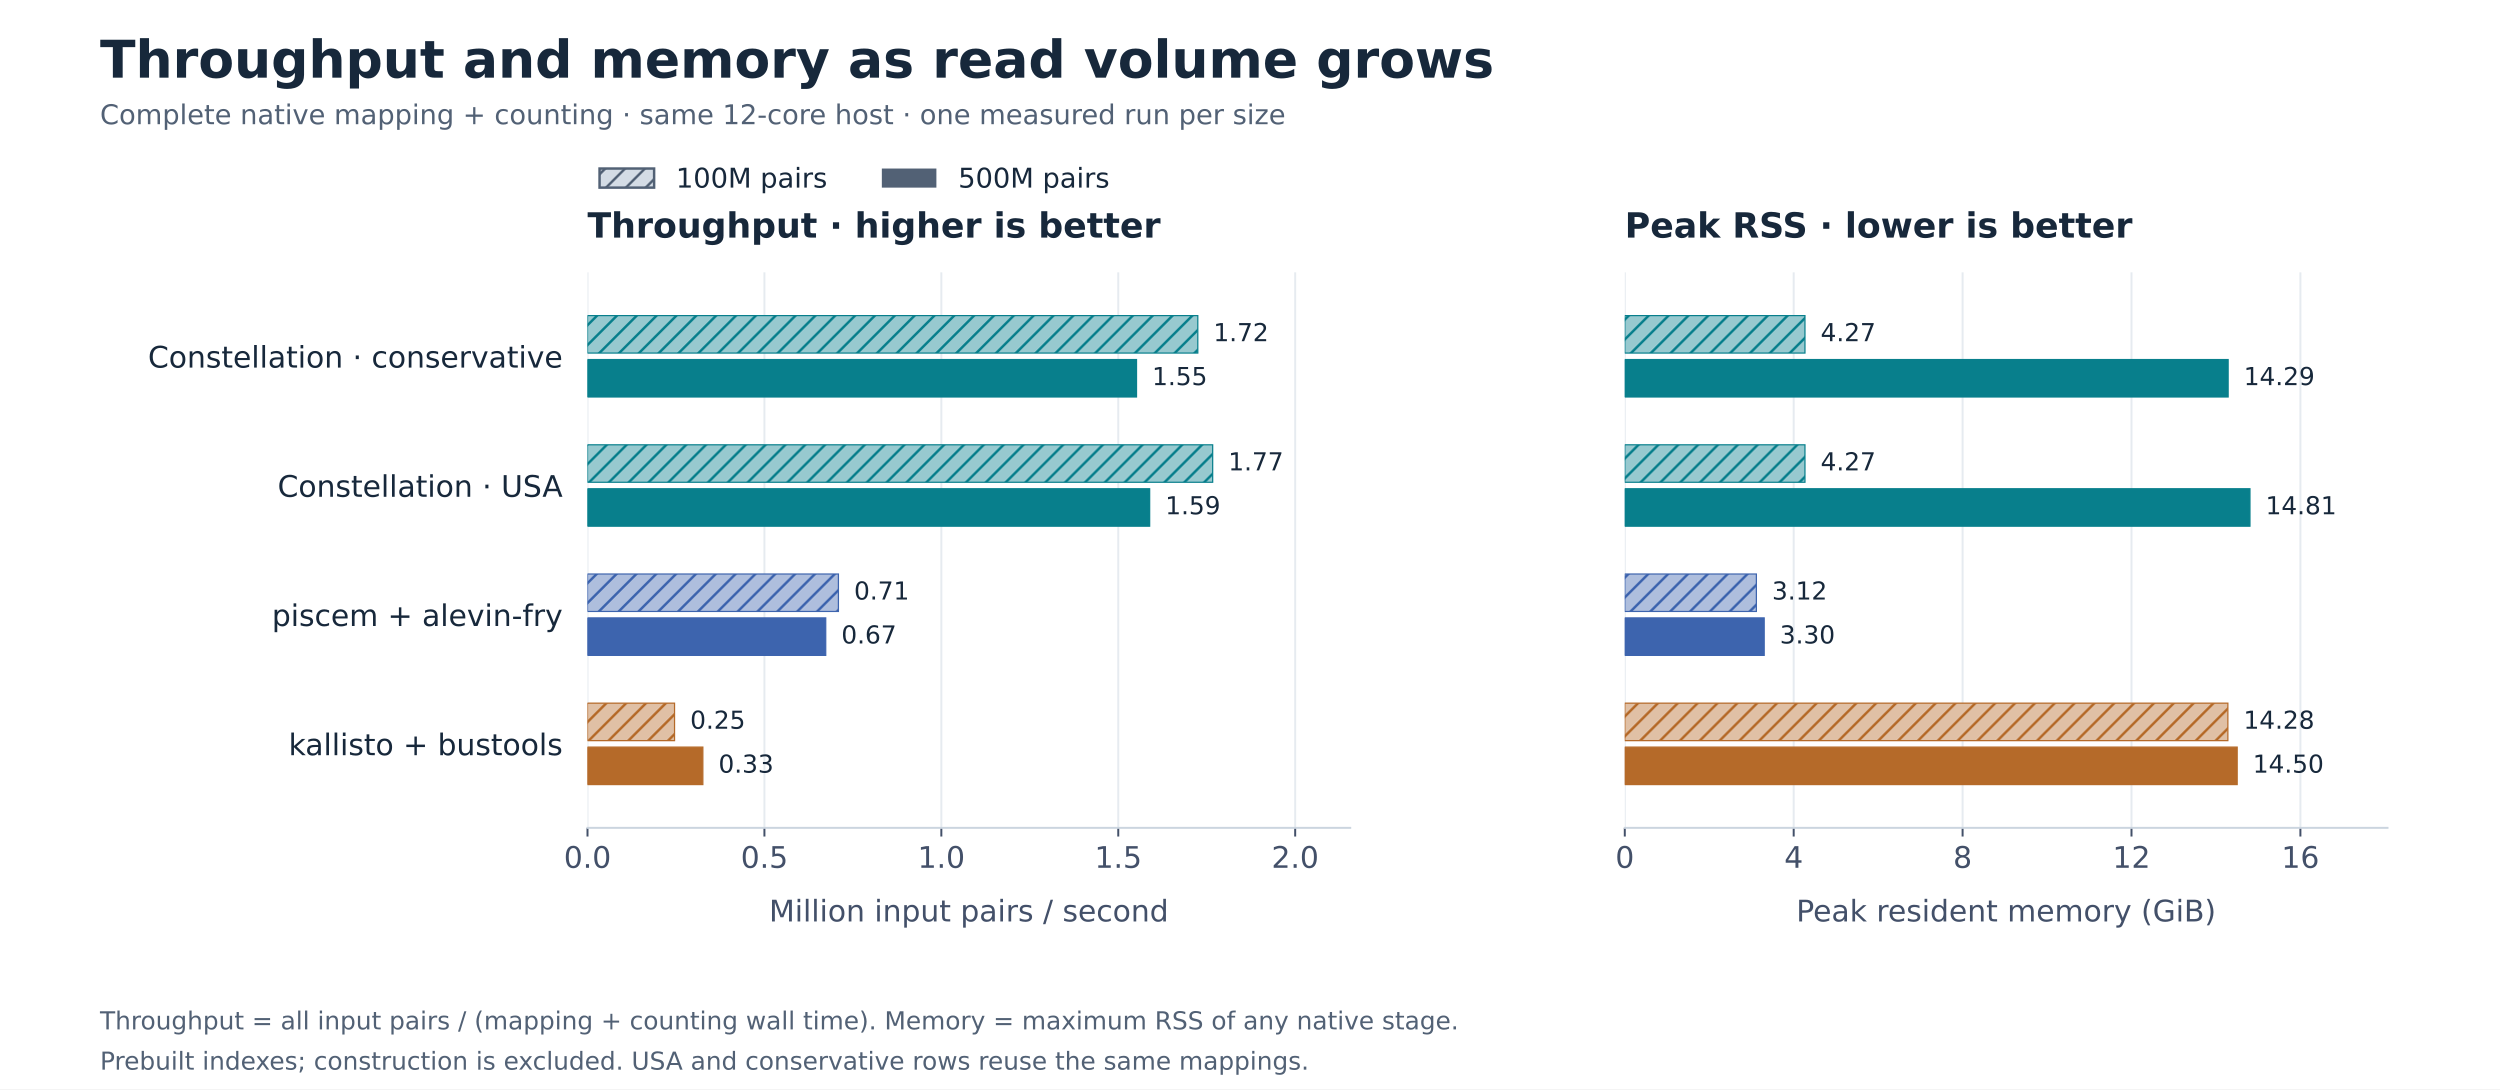
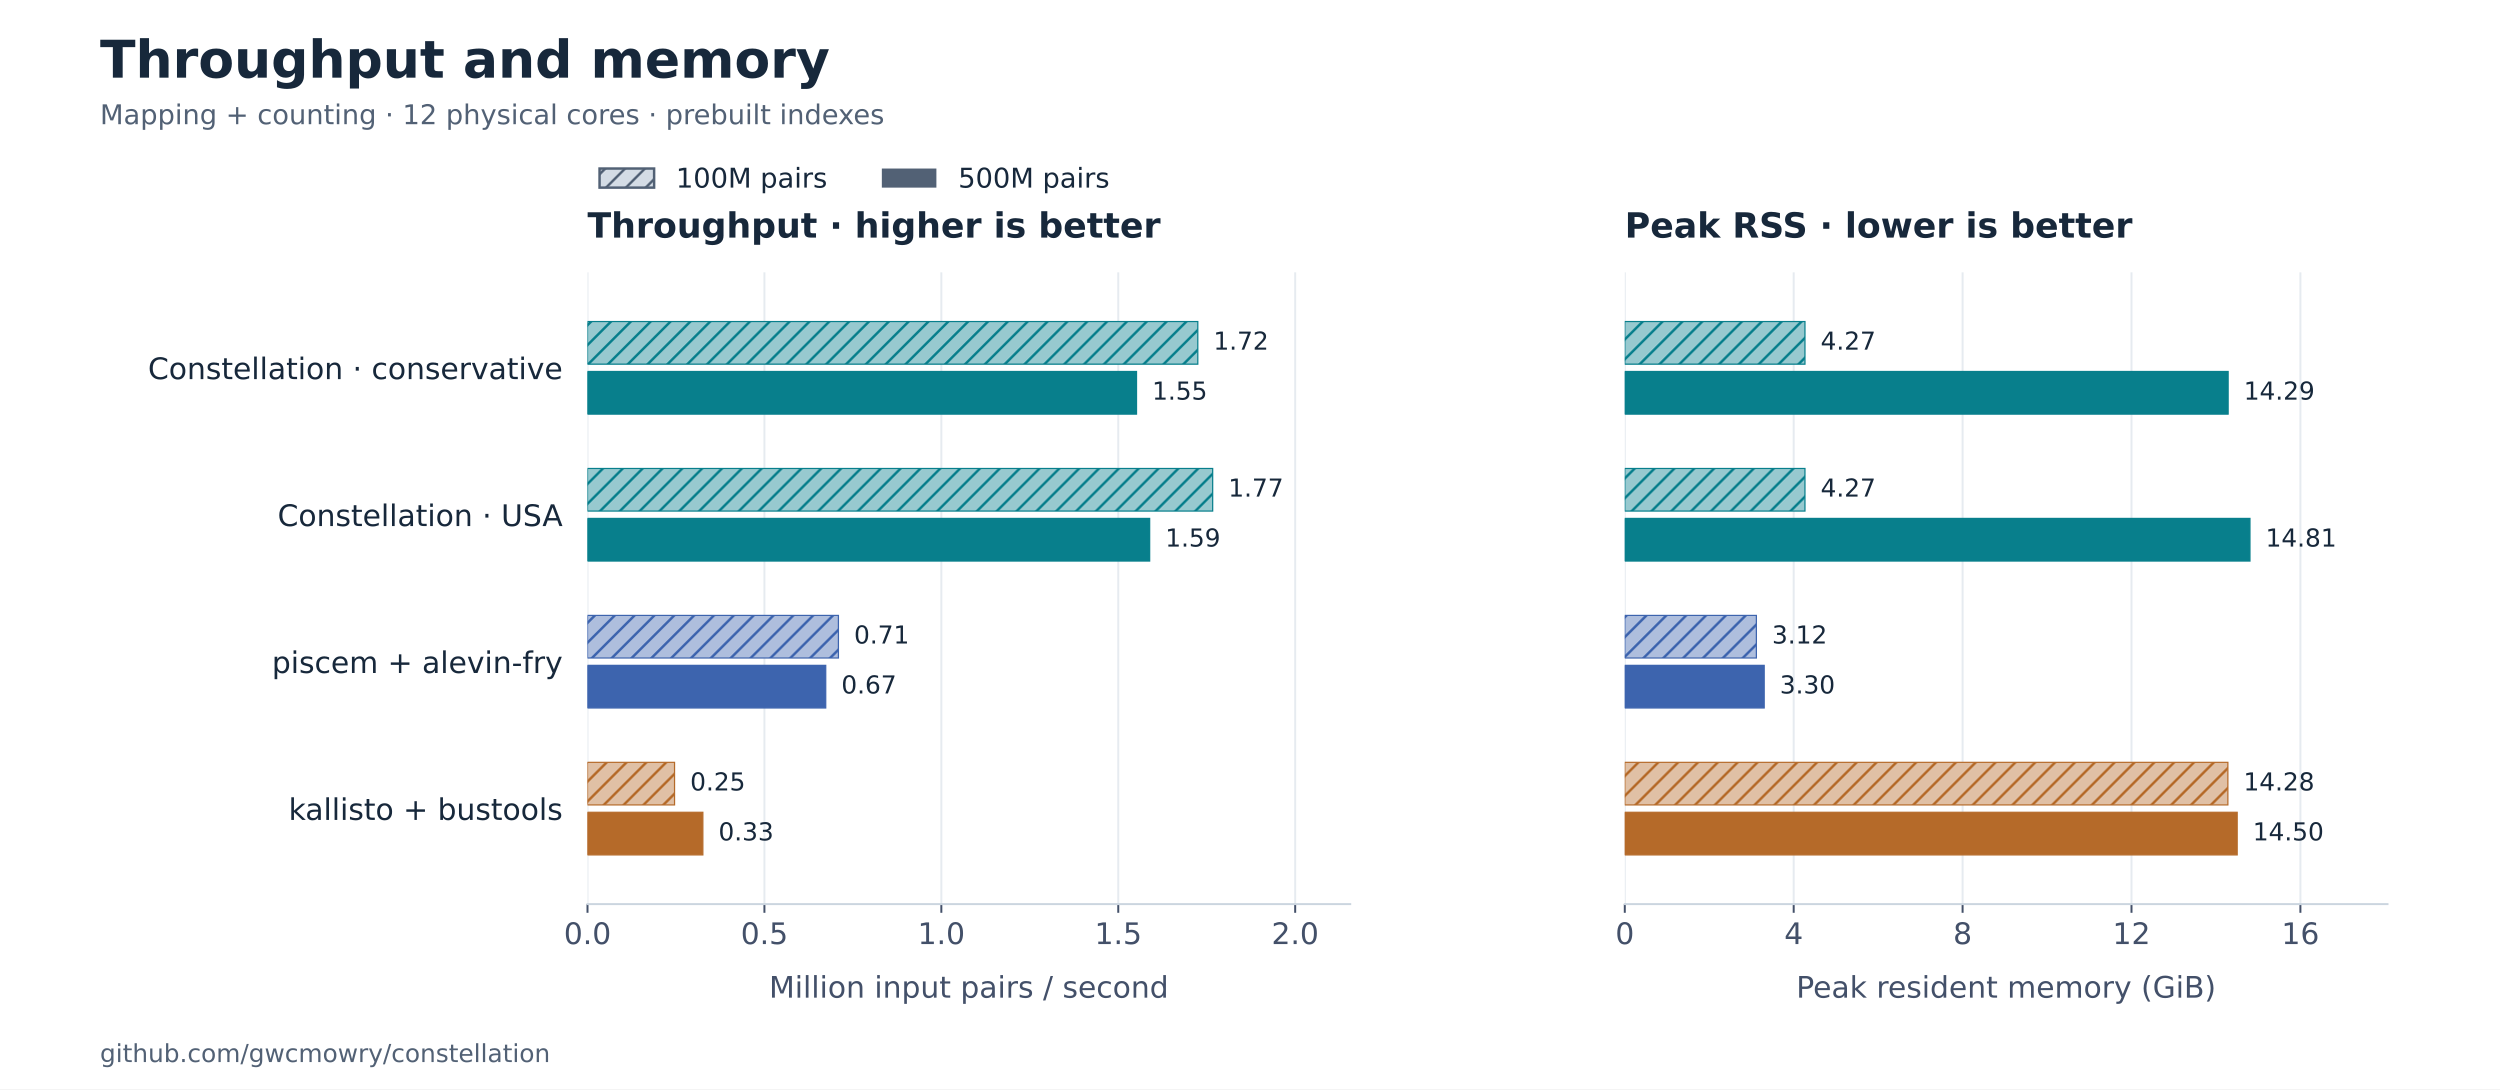
<svg xmlns="http://www.w3.org/2000/svg" xmlns:xlink="http://www.w3.org/1999/xlink" width="1008pt" height="439.2pt" viewBox="0 0 1008 439.2" version="1.1">
  <defs>
    <style type="text/css">*{stroke-linejoin: round; stroke-linecap: butt}</style>
  </defs>
  <g id="figure_1">
    <g id="patch_1">
      <path d="M 0 439.2  L 1008 439.2  L 1008 0  L 0 0  z " style="fill: #ffffff" />
    </g>
    <g id="axes_1">
      <g id="patch_2">
-         <path d="M 236.88 333.792  L 544.405 333.792  L 544.405 109.8  L 236.88 109.8  z " style="fill: #ffffff" />
+         <path d="M 236.88 364.536  L 544.405 364.536  L 544.405 109.8  L 236.88 109.8  z " style="fill: #ffffff" />
      </g>
      <g id="matplotlib.axis_1">
        <g id="xtick_1">
          <g id="line2d_1">
-             <path d="M 236.88 333.792  L 236.88 109.8  " clip-path="url(#p6d9d5ff5ad)" style="fill: none; stroke: #e6ebf0; stroke-width: 0.8; stroke-linecap: square" />
+             <path d="M 236.88 364.536  L 236.88 109.8  " clip-path="url(#pdc9749497e)" style="fill: none; stroke: #e6ebf0; stroke-width: 0.8; stroke-linecap: square" />
          </g>
          <g id="line2d_2">
            <defs>
              <path id="madedeb46d0" d="M 0 0  L 0 3.5  " style="stroke: #435069; stroke-width: 0.8" />
            </defs>
            <g>
-               <use xlink:href="#madedeb46d0" x="236.88" y="333.792" style="fill: #435069; stroke: #435069; stroke-width: 0.8" />
+               <use xlink:href="#madedeb46d0" x="236.88" y="364.536" style="fill: #435069; stroke: #435069; stroke-width: 0.8" />
            </g>
          </g>
          <g id="text_1">
-             <text style="font-size: 12px; font-family: 'DejaVu Sans'; text-anchor: middle; fill: #435069" x="236.88" y="349.91" transform="rotate(-0 236.88 349.9101)">0.0</text>
+             <text style="font-size: 12px; font-family: 'DejaVu Sans'; text-anchor: middle; fill: #435069" x="236.88" y="380.654" transform="rotate(-0 236.88 380.6541)">0.0</text>
          </g>
        </g>
        <g id="xtick_2">
          <g id="line2d_3">
-             <path d="M 308.214 333.792  L 308.214 109.8  " clip-path="url(#p6d9d5ff5ad)" style="fill: none; stroke: #e6ebf0; stroke-width: 0.8; stroke-linecap: square" />
+             <path d="M 308.214 364.536  L 308.214 109.8  " clip-path="url(#pdc9749497e)" style="fill: none; stroke: #e6ebf0; stroke-width: 0.8; stroke-linecap: square" />
          </g>
          <g id="line2d_4">
            <g>
-               <use xlink:href="#madedeb46d0" x="308.214" y="333.792" style="fill: #435069; stroke: #435069; stroke-width: 0.8" />
+               <use xlink:href="#madedeb46d0" x="308.214" y="364.536" style="fill: #435069; stroke: #435069; stroke-width: 0.8" />
            </g>
          </g>
          <g id="text_2">
-             <text style="font-size: 12px; font-family: 'DejaVu Sans'; text-anchor: middle; fill: #435069" x="308.214" y="349.91" transform="rotate(-0 308.2137 349.9101)">0.5</text>
+             <text style="font-size: 12px; font-family: 'DejaVu Sans'; text-anchor: middle; fill: #435069" x="308.214" y="380.654" transform="rotate(-0 308.2137 380.6541)">0.5</text>
          </g>
        </g>
        <g id="xtick_3">
          <g id="line2d_5">
-             <path d="M 379.547 333.792  L 379.547 109.8  " clip-path="url(#p6d9d5ff5ad)" style="fill: none; stroke: #e6ebf0; stroke-width: 0.8; stroke-linecap: square" />
+             <path d="M 379.547 364.536  L 379.547 109.8  " clip-path="url(#pdc9749497e)" style="fill: none; stroke: #e6ebf0; stroke-width: 0.8; stroke-linecap: square" />
          </g>
          <g id="line2d_6">
            <g>
-               <use xlink:href="#madedeb46d0" x="379.547" y="333.792" style="fill: #435069; stroke: #435069; stroke-width: 0.8" />
+               <use xlink:href="#madedeb46d0" x="379.547" y="364.536" style="fill: #435069; stroke: #435069; stroke-width: 0.8" />
            </g>
          </g>
          <g id="text_3">
-             <text style="font-size: 12px; font-family: 'DejaVu Sans'; text-anchor: middle; fill: #435069" x="379.547" y="349.91" transform="rotate(-0 379.5474 349.9101)">1.0</text>
+             <text style="font-size: 12px; font-family: 'DejaVu Sans'; text-anchor: middle; fill: #435069" x="379.547" y="380.654" transform="rotate(-0 379.5474 380.6541)">1.0</text>
          </g>
        </g>
        <g id="xtick_4">
          <g id="line2d_7">
-             <path d="M 450.881 333.792  L 450.881 109.8  " clip-path="url(#p6d9d5ff5ad)" style="fill: none; stroke: #e6ebf0; stroke-width: 0.8; stroke-linecap: square" />
+             <path d="M 450.881 364.536  L 450.881 109.8  " clip-path="url(#pdc9749497e)" style="fill: none; stroke: #e6ebf0; stroke-width: 0.8; stroke-linecap: square" />
          </g>
          <g id="line2d_8">
            <g>
-               <use xlink:href="#madedeb46d0" x="450.881" y="333.792" style="fill: #435069; stroke: #435069; stroke-width: 0.8" />
+               <use xlink:href="#madedeb46d0" x="450.881" y="364.536" style="fill: #435069; stroke: #435069; stroke-width: 0.8" />
            </g>
          </g>
          <g id="text_4">
-             <text style="font-size: 12px; font-family: 'DejaVu Sans'; text-anchor: middle; fill: #435069" x="450.881" y="349.91" transform="rotate(-0 450.8811 349.9101)">1.5</text>
+             <text style="font-size: 12px; font-family: 'DejaVu Sans'; text-anchor: middle; fill: #435069" x="450.881" y="380.654" transform="rotate(-0 450.8811 380.6541)">1.5</text>
          </g>
        </g>
        <g id="xtick_5">
          <g id="line2d_9">
-             <path d="M 522.215 333.792  L 522.215 109.8  " clip-path="url(#p6d9d5ff5ad)" style="fill: none; stroke: #e6ebf0; stroke-width: 0.8; stroke-linecap: square" />
+             <path d="M 522.215 364.536  L 522.215 109.8  " clip-path="url(#pdc9749497e)" style="fill: none; stroke: #e6ebf0; stroke-width: 0.8; stroke-linecap: square" />
          </g>
          <g id="line2d_10">
            <g>
-               <use xlink:href="#madedeb46d0" x="522.215" y="333.792" style="fill: #435069; stroke: #435069; stroke-width: 0.8" />
+               <use xlink:href="#madedeb46d0" x="522.215" y="364.536" style="fill: #435069; stroke: #435069; stroke-width: 0.8" />
            </g>
          </g>
          <g id="text_5">
-             <text style="font-size: 12px; font-family: 'DejaVu Sans'; text-anchor: middle; fill: #435069" x="522.215" y="349.91" transform="rotate(-0 522.2148 349.9101)">2.0</text>
+             <text style="font-size: 12px; font-family: 'DejaVu Sans'; text-anchor: middle; fill: #435069" x="522.215" y="380.654" transform="rotate(-0 522.2148 380.6541)">2.0</text>
          </g>
        </g>
        <g id="text_6">
-           <text style="font-size: 12px; font-family: 'DejaVu Sans'; text-anchor: middle; fill: #435069" x="390.643" y="371.524" transform="rotate(-0 390.6427 371.5239)">Million input pairs / second</text>
+           <text style="font-size: 12px; font-family: 'DejaVu Sans'; text-anchor: middle; fill: #435069" x="390.643" y="402.268" transform="rotate(-0 390.6427 402.2679)">Million input pairs / second</text>
        </g>
      </g>
      <g id="matplotlib.axis_2">
        <g id="ytick_1">
          <g id="line2d_11" />
          <g id="text_7">
-             <text style="font-size: 12px; font-family: 'DejaVu Sans'; text-anchor: end; fill: #17283b" x="226.88" y="148.218" transform="rotate(-0 226.88 148.2183)">Constellation · conservative</text>
+             <text style="font-size: 12px; font-family: 'DejaVu Sans'; text-anchor: end; fill: #17283b" x="226.88" y="152.866" transform="rotate(-0 226.88 152.8657)">Constellation · conservative</text>
          </g>
        </g>
        <g id="ytick_2">
          <g id="line2d_12" />
          <g id="text_8">
-             <text style="font-size: 12px; font-family: 'DejaVu Sans'; text-anchor: end; fill: #17283b" x="226.88" y="200.309" transform="rotate(-0 226.88 200.3095)">Constellation · USA</text>
+             <text style="font-size: 12px; font-family: 'DejaVu Sans'; text-anchor: end; fill: #17283b" x="226.88" y="212.107" transform="rotate(-0 226.88 212.1066)">Constellation · USA</text>
          </g>
        </g>
        <g id="ytick_3">
          <g id="line2d_13" />
          <g id="text_9">
-             <text style="font-size: 12px; font-family: 'DejaVu Sans'; text-anchor: end; fill: #17283b" x="226.88" y="252.401" transform="rotate(-0 226.88 252.4006)">piscem + alevin-fry</text>
+             <text style="font-size: 12px; font-family: 'DejaVu Sans'; text-anchor: end; fill: #17283b" x="226.88" y="271.348" transform="rotate(-0 226.88 271.3475)">piscem + alevin-fry</text>
          </g>
        </g>
        <g id="ytick_4">
          <g id="line2d_14" />
          <g id="text_10">
-             <text style="font-size: 12px; font-family: 'DejaVu Sans'; text-anchor: end; fill: #17283b" x="226.88" y="304.492" transform="rotate(-0 226.88 304.4918)">kallisto + bustools</text>
+             <text style="font-size: 12px; font-family: 'DejaVu Sans'; text-anchor: end; fill: #17283b" x="226.88" y="330.588" transform="rotate(-0 226.88 330.5885)">kallisto + bustools</text>
          </g>
        </g>
      </g>
      <g id="patch_3">
-         <path d="M 236.88 127.251  L 482.952 127.251  L 482.952 142.357  L 236.88 142.357  z " clip-path="url(#p6d9d5ff5ad)" style="fill: url(#h93ea1d5ee1); stroke: #087f8c; stroke-width: 0.5; stroke-linejoin: miter" />
+         <path d="M 236.88 129.646  L 482.952 129.646  L 482.952 146.826  L 236.88 146.826  z " clip-path="url(#pdc9749497e)" style="fill: url(#h93ea1d5ee1); stroke: #087f8c; stroke-width: 0.5; stroke-linejoin: miter" />
      </g>
      <g id="patch_4">
-         <path d="M 236.88 179.342  L 488.95 179.342  L 488.95 194.448  L 236.88 194.448  z " clip-path="url(#p6d9d5ff5ad)" style="fill: url(#h93ea1d5ee1); stroke: #087f8c; stroke-width: 0.5; stroke-linejoin: miter" />
+         <path d="M 236.88 188.887  L 488.95 188.887  L 488.95 206.067  L 236.88 206.067  z " clip-path="url(#pdc9749497e)" style="fill: url(#h93ea1d5ee1); stroke: #087f8c; stroke-width: 0.5; stroke-linejoin: miter" />
      </g>
      <g id="patch_5">
-         <path d="M 236.88 231.433  L 338.05 231.433  L 338.05 246.539  L 236.88 246.539  z " clip-path="url(#p6d9d5ff5ad)" style="fill: url(#h1750af7d26); stroke: #3d64ae; stroke-width: 0.5; stroke-linejoin: miter" />
+         <path d="M 236.88 248.128  L 338.05 248.128  L 338.05 265.307  L 236.88 265.307  z " clip-path="url(#pdc9749497e)" style="fill: url(#h1750af7d26); stroke: #3d64ae; stroke-width: 0.5; stroke-linejoin: miter" />
      </g>
      <g id="patch_6">
-         <path d="M 236.88 283.524  L 271.977 283.524  L 271.977 298.63  L 236.88 298.63  z " clip-path="url(#p6d9d5ff5ad)" style="fill: url(#h6efd8e8a06); stroke: #b56a29; stroke-width: 0.5; stroke-linejoin: miter" />
+         <path d="M 236.88 307.369  L 271.977 307.369  L 271.977 324.548  L 236.88 324.548  z " clip-path="url(#pdc9749497e)" style="fill: url(#h6efd8e8a06); stroke: #b56a29; stroke-width: 0.5; stroke-linejoin: miter" />
      </g>
      <g id="patch_7">
-         <path d="M 236.88 144.962  L 458.241 144.962  L 458.241 160.068  L 236.88 160.068  z " clip-path="url(#p6d9d5ff5ad)" style="fill: #087f8c; stroke: #087f8c; stroke-width: 0.5; stroke-linejoin: miter" />
+         <path d="M 236.88 149.788  L 458.241 149.788  L 458.241 166.967  L 236.88 166.967  z " clip-path="url(#pdc9749497e)" style="fill: #087f8c; stroke: #087f8c; stroke-width: 0.5; stroke-linejoin: miter" />
      </g>
      <g id="patch_8">
-         <path d="M 236.88 197.053  L 463.542 197.053  L 463.542 212.159  L 236.88 212.159  z " clip-path="url(#p6d9d5ff5ad)" style="fill: #087f8c; stroke: #087f8c; stroke-width: 0.5; stroke-linejoin: miter" />
+         <path d="M 236.88 209.029  L 463.542 209.029  L 463.542 226.208  L 236.88 226.208  z " clip-path="url(#pdc9749497e)" style="fill: #087f8c; stroke: #087f8c; stroke-width: 0.5; stroke-linejoin: miter" />
      </g>
      <g id="patch_9">
-         <path d="M 236.88 249.144  L 332.933 249.144  L 332.933 264.25  L 236.88 264.25  z " clip-path="url(#p6d9d5ff5ad)" style="fill: #3d64ae; stroke: #3d64ae; stroke-width: 0.5; stroke-linejoin: miter" />
+         <path d="M 236.88 268.269  L 332.933 268.269  L 332.933 285.449  L 236.88 285.449  z " clip-path="url(#pdc9749497e)" style="fill: #3d64ae; stroke: #3d64ae; stroke-width: 0.5; stroke-linejoin: miter" />
      </g>
      <g id="patch_10">
-         <path d="M 236.88 301.235  L 283.388 301.235  L 283.388 316.341  L 236.88 316.341  z " clip-path="url(#p6d9d5ff5ad)" style="fill: #b56a29; stroke: #b56a29; stroke-width: 0.5; stroke-linejoin: miter" />
+         <path d="M 236.88 327.51  L 283.388 327.51  L 283.388 344.69  L 236.88 344.69  z " clip-path="url(#pdc9749497e)" style="fill: #b56a29; stroke: #b56a29; stroke-width: 0.5; stroke-linejoin: miter" />
      </g>
      <g id="patch_11">
-         <path d="M 236.88 333.792  L 544.405 333.792  " style="fill: none; stroke: #cbd5df; stroke-width: 0.8; stroke-linejoin: miter; stroke-linecap: square" />
+         <path d="M 236.88 364.536  L 544.405 364.536  " style="fill: none; stroke: #cbd5df; stroke-width: 0.8; stroke-linejoin: miter; stroke-linecap: square" />
      </g>
      <g id="text_11">
-         <text style="font-size: 10px; font-family: 'DejaVu Sans'; text-anchor: start; fill: #17283b" x="489.254" y="137.563" transform="rotate(-0 489.2542 137.5631)">1.72</text>
+         <text style="font-size: 10px; font-family: 'DejaVu Sans'; text-anchor: start; fill: #17283b" x="489.254" y="140.995" transform="rotate(-0 489.2542 140.995)">1.72</text>
      </g>
      <g id="text_12">
-         <text style="font-size: 10px; font-family: 'DejaVu Sans'; text-anchor: start; fill: #17283b" x="495.252" y="189.654" transform="rotate(-0 495.2518 189.6543)">1.77</text>
+         <text style="font-size: 10px; font-family: 'DejaVu Sans'; text-anchor: start; fill: #17283b" x="495.252" y="200.236" transform="rotate(-0 495.2518 200.236)">1.77</text>
      </g>
      <g id="text_13">
-         <text style="font-size: 10px; font-family: 'DejaVu Sans'; text-anchor: start; fill: #17283b" x="344.352" y="241.745" transform="rotate(-0 344.3521 241.7455)">0.71</text>
+         <text style="font-size: 10px; font-family: 'DejaVu Sans'; text-anchor: start; fill: #17283b" x="344.352" y="259.477" transform="rotate(-0 344.3521 259.4769)">0.71</text>
      </g>
      <g id="text_14">
-         <text style="font-size: 10px; font-family: 'DejaVu Sans'; text-anchor: start; fill: #17283b" x="278.278" y="293.837" transform="rotate(-0 278.2783 293.8366)">0.25</text>
+         <text style="font-size: 10px; font-family: 'DejaVu Sans'; text-anchor: start; fill: #17283b" x="278.278" y="318.718" transform="rotate(-0 278.2783 318.7178)">0.25</text>
      </g>
      <g id="text_15">
-         <text style="font-size: 10px; font-family: 'DejaVu Sans'; text-anchor: start; fill: #17283b" x="464.543" y="155.274" transform="rotate(-0 464.5429 155.2741)">1.55</text>
+         <text style="font-size: 10px; font-family: 'DejaVu Sans'; text-anchor: start; fill: #17283b" x="464.543" y="161.137" transform="rotate(-0 464.5429 161.1369)">1.55</text>
      </g>
      <g id="text_16">
-         <text style="font-size: 10px; font-family: 'DejaVu Sans'; text-anchor: start; fill: #17283b" x="469.843" y="207.365" transform="rotate(-0 469.8433 207.3653)">1.59</text>
+         <text style="font-size: 10px; font-family: 'DejaVu Sans'; text-anchor: start; fill: #17283b" x="469.843" y="220.378" transform="rotate(-0 469.8433 220.3779)">1.59</text>
      </g>
      <g id="text_17">
-         <text style="font-size: 10px; font-family: 'DejaVu Sans'; text-anchor: start; fill: #17283b" x="339.235" y="259.456" transform="rotate(-0 339.2347 259.4565)">0.67</text>
+         <text style="font-size: 10px; font-family: 'DejaVu Sans'; text-anchor: start; fill: #17283b" x="339.235" y="279.619" transform="rotate(-0 339.2347 279.6188)">0.67</text>
      </g>
      <g id="text_18">
-         <text style="font-size: 10px; font-family: 'DejaVu Sans'; text-anchor: start; fill: #17283b" x="289.69" y="311.548" transform="rotate(-0 289.6901 311.5476)">0.33</text>
+         <text style="font-size: 10px; font-family: 'DejaVu Sans'; text-anchor: start; fill: #17283b" x="289.69" y="338.86" transform="rotate(-0 289.6901 338.8597)">0.33</text>
      </g>
      <g id="text_19">
        <text style="font-weight: 700; font-size: 14px; font-family: 'DejaVu Sans'; text-anchor: start; fill: #17283b" x="236.88" y="95.8" transform="rotate(-0 236.88 95.8)">Throughput · higher is better</text>
      </g>
    </g>
    <g id="axes_2">
      <g id="patch_12">
-         <path d="M 655.115 333.792  L 962.64 333.792  L 962.64 109.8  L 655.115 109.8  z " style="fill: #ffffff" />
+         <path d="M 655.115 364.536  L 962.64 364.536  L 962.64 109.8  L 655.115 109.8  z " style="fill: #ffffff" />
      </g>
      <g id="matplotlib.axis_3">
        <g id="xtick_6">
          <g id="line2d_15">
-             <path d="M 655.115 333.792  L 655.115 109.8  " clip-path="url(#p1e2f934c8b)" style="fill: none; stroke: #e6ebf0; stroke-width: 0.8; stroke-linecap: square" />
+             <path d="M 655.115 364.536  L 655.115 109.8  " clip-path="url(#pf28cee6ac9)" style="fill: none; stroke: #e6ebf0; stroke-width: 0.8; stroke-linecap: square" />
          </g>
          <g id="line2d_16">
            <g>
-               <use xlink:href="#madedeb46d0" x="655.115" y="333.792" style="fill: #435069; stroke: #435069; stroke-width: 0.8" />
+               <use xlink:href="#madedeb46d0" x="655.115" y="364.536" style="fill: #435069; stroke: #435069; stroke-width: 0.8" />
            </g>
          </g>
          <g id="text_20">
-             <text style="font-size: 12px; font-family: 'DejaVu Sans'; text-anchor: middle; fill: #435069" x="655.115" y="349.91" transform="rotate(-0 655.1146 349.9101)">0</text>
+             <text style="font-size: 12px; font-family: 'DejaVu Sans'; text-anchor: middle; fill: #435069" x="655.115" y="380.654" transform="rotate(-0 655.1146 380.6541)">0</text>
          </g>
        </g>
        <g id="xtick_7">
          <g id="line2d_17">
-             <path d="M 723.216 333.792  L 723.216 109.8  " clip-path="url(#p1e2f934c8b)" style="fill: none; stroke: #e6ebf0; stroke-width: 0.8; stroke-linecap: square" />
+             <path d="M 723.216 364.536  L 723.216 109.8  " clip-path="url(#pf28cee6ac9)" style="fill: none; stroke: #e6ebf0; stroke-width: 0.8; stroke-linecap: square" />
          </g>
          <g id="line2d_18">
            <g>
-               <use xlink:href="#madedeb46d0" x="723.216" y="333.792" style="fill: #435069; stroke: #435069; stroke-width: 0.8" />
+               <use xlink:href="#madedeb46d0" x="723.216" y="364.536" style="fill: #435069; stroke: #435069; stroke-width: 0.8" />
            </g>
          </g>
          <g id="text_21">
-             <text style="font-size: 12px; font-family: 'DejaVu Sans'; text-anchor: middle; fill: #435069" x="723.216" y="349.91" transform="rotate(-0 723.2161 349.9101)">4</text>
+             <text style="font-size: 12px; font-family: 'DejaVu Sans'; text-anchor: middle; fill: #435069" x="723.216" y="380.654" transform="rotate(-0 723.2161 380.6541)">4</text>
          </g>
        </g>
        <g id="xtick_8">
          <g id="line2d_19">
-             <path d="M 791.318 333.792  L 791.318 109.8  " clip-path="url(#p1e2f934c8b)" style="fill: none; stroke: #e6ebf0; stroke-width: 0.8; stroke-linecap: square" />
+             <path d="M 791.318 364.536  L 791.318 109.8  " clip-path="url(#pf28cee6ac9)" style="fill: none; stroke: #e6ebf0; stroke-width: 0.8; stroke-linecap: square" />
          </g>
          <g id="line2d_20">
            <g>
-               <use xlink:href="#madedeb46d0" x="791.318" y="333.792" style="fill: #435069; stroke: #435069; stroke-width: 0.8" />
+               <use xlink:href="#madedeb46d0" x="791.318" y="364.536" style="fill: #435069; stroke: #435069; stroke-width: 0.8" />
            </g>
          </g>
          <g id="text_22">
-             <text style="font-size: 12px; font-family: 'DejaVu Sans'; text-anchor: middle; fill: #435069" x="791.318" y="349.91" transform="rotate(-0 791.3176 349.9101)">8</text>
+             <text style="font-size: 12px; font-family: 'DejaVu Sans'; text-anchor: middle; fill: #435069" x="791.318" y="380.654" transform="rotate(-0 791.3176 380.6541)">8</text>
          </g>
        </g>
        <g id="xtick_9">
          <g id="line2d_21">
-             <path d="M 859.419 333.792  L 859.419 109.8  " clip-path="url(#p1e2f934c8b)" style="fill: none; stroke: #e6ebf0; stroke-width: 0.8; stroke-linecap: square" />
+             <path d="M 859.419 364.536  L 859.419 109.8  " clip-path="url(#pf28cee6ac9)" style="fill: none; stroke: #e6ebf0; stroke-width: 0.8; stroke-linecap: square" />
          </g>
          <g id="line2d_22">
            <g>
-               <use xlink:href="#madedeb46d0" x="859.419" y="333.792" style="fill: #435069; stroke: #435069; stroke-width: 0.8" />
+               <use xlink:href="#madedeb46d0" x="859.419" y="364.536" style="fill: #435069; stroke: #435069; stroke-width: 0.8" />
            </g>
          </g>
          <g id="text_23">
-             <text style="font-size: 12px; font-family: 'DejaVu Sans'; text-anchor: middle; fill: #435069" x="859.419" y="349.91" transform="rotate(-0 859.4191 349.9101)">12</text>
+             <text style="font-size: 12px; font-family: 'DejaVu Sans'; text-anchor: middle; fill: #435069" x="859.419" y="380.654" transform="rotate(-0 859.4191 380.6541)">12</text>
          </g>
        </g>
        <g id="xtick_10">
          <g id="line2d_23">
-             <path d="M 927.521 333.792  L 927.521 109.8  " clip-path="url(#p1e2f934c8b)" style="fill: none; stroke: #e6ebf0; stroke-width: 0.8; stroke-linecap: square" />
+             <path d="M 927.521 364.536  L 927.521 109.8  " clip-path="url(#pf28cee6ac9)" style="fill: none; stroke: #e6ebf0; stroke-width: 0.8; stroke-linecap: square" />
          </g>
          <g id="line2d_24">
            <g>
-               <use xlink:href="#madedeb46d0" x="927.521" y="333.792" style="fill: #435069; stroke: #435069; stroke-width: 0.8" />
+               <use xlink:href="#madedeb46d0" x="927.521" y="364.536" style="fill: #435069; stroke: #435069; stroke-width: 0.8" />
            </g>
          </g>
          <g id="text_24">
-             <text style="font-size: 12px; font-family: 'DejaVu Sans'; text-anchor: middle; fill: #435069" x="927.521" y="349.91" transform="rotate(-0 927.5206 349.9101)">16</text>
+             <text style="font-size: 12px; font-family: 'DejaVu Sans'; text-anchor: middle; fill: #435069" x="927.521" y="380.654" transform="rotate(-0 927.5206 380.6541)">16</text>
          </g>
        </g>
        <g id="text_25">
-           <text style="font-size: 12px; font-family: 'DejaVu Sans'; text-anchor: middle; fill: #435069" x="808.877" y="371.524" transform="rotate(-0 808.8773 371.5239)">Peak resident memory (GiB)</text>
+           <text style="font-size: 12px; font-family: 'DejaVu Sans'; text-anchor: middle; fill: #435069" x="808.877" y="402.268" transform="rotate(-0 808.8773 402.2679)">Peak resident memory (GiB)</text>
        </g>
      </g>
      <g id="matplotlib.axis_4">
        <g id="ytick_5">
          <g id="line2d_25" />
        </g>
        <g id="ytick_6">
          <g id="line2d_26" />
        </g>
        <g id="ytick_7">
          <g id="line2d_27" />
        </g>
        <g id="ytick_8">
          <g id="line2d_28" />
        </g>
      </g>
      <g id="patch_13">
-         <path d="M 655.115 127.251  L 727.761 127.251  L 727.761 142.357  L 655.115 142.357  z " clip-path="url(#p1e2f934c8b)" style="fill: url(#h93ea1d5ee1); stroke: #087f8c; stroke-width: 0.5; stroke-linejoin: miter" />
+         <path d="M 655.115 129.646  L 727.761 129.646  L 727.761 146.826  L 655.115 146.826  z " clip-path="url(#pf28cee6ac9)" style="fill: url(#h93ea1d5ee1); stroke: #087f8c; stroke-width: 0.5; stroke-linejoin: miter" />
      </g>
      <g id="patch_14">
-         <path d="M 655.115 179.342  L 727.761 179.342  L 727.761 194.448  L 655.115 194.448  z " clip-path="url(#p1e2f934c8b)" style="fill: url(#h93ea1d5ee1); stroke: #087f8c; stroke-width: 0.5; stroke-linejoin: miter" />
+         <path d="M 655.115 188.887  L 727.761 188.887  L 727.761 206.067  L 655.115 206.067  z " clip-path="url(#pf28cee6ac9)" style="fill: url(#h93ea1d5ee1); stroke: #087f8c; stroke-width: 0.5; stroke-linejoin: miter" />
      </g>
      <g id="patch_15">
-         <path d="M 655.115 231.433  L 708.172 231.433  L 708.172 246.539  L 655.115 246.539  z " clip-path="url(#p1e2f934c8b)" style="fill: url(#h1750af7d26); stroke: #3d64ae; stroke-width: 0.5; stroke-linejoin: miter" />
+         <path d="M 655.115 248.128  L 708.172 248.128  L 708.172 265.307  L 655.115 265.307  z " clip-path="url(#pf28cee6ac9)" style="fill: url(#h1750af7d26); stroke: #3d64ae; stroke-width: 0.5; stroke-linejoin: miter" />
      </g>
      <g id="patch_16">
-         <path d="M 655.115 283.524  L 898.277 283.524  L 898.277 298.63  L 655.115 298.63  z " clip-path="url(#p1e2f934c8b)" style="fill: url(#h6efd8e8a06); stroke: #b56a29; stroke-width: 0.5; stroke-linejoin: miter" />
+         <path d="M 655.115 307.369  L 898.277 307.369  L 898.277 324.548  L 655.115 324.548  z " clip-path="url(#pf28cee6ac9)" style="fill: url(#h6efd8e8a06); stroke: #b56a29; stroke-width: 0.5; stroke-linejoin: miter" />
      </g>
      <g id="patch_17">
-         <path d="M 655.115 144.962  L 898.381 144.962  L 898.381 160.068  L 655.115 160.068  z " clip-path="url(#p1e2f934c8b)" style="fill: #087f8c; stroke: #087f8c; stroke-width: 0.5; stroke-linejoin: miter" />
+         <path d="M 655.115 149.788  L 898.381 149.788  L 898.381 166.967  L 655.115 166.967  z " clip-path="url(#pf28cee6ac9)" style="fill: #087f8c; stroke: #087f8c; stroke-width: 0.5; stroke-linejoin: miter" />
      </g>
      <g id="patch_18">
-         <path d="M 655.115 197.053  L 907.185 197.053  L 907.185 212.159  L 655.115 212.159  z " clip-path="url(#p1e2f934c8b)" style="fill: #087f8c; stroke: #087f8c; stroke-width: 0.5; stroke-linejoin: miter" />
+         <path d="M 655.115 209.029  L 907.185 209.029  L 907.185 226.208  L 655.115 226.208  z " clip-path="url(#pf28cee6ac9)" style="fill: #087f8c; stroke: #087f8c; stroke-width: 0.5; stroke-linejoin: miter" />
      </g>
      <g id="patch_19">
-         <path d="M 655.115 249.144  L 711.322 249.144  L 711.322 264.25  L 655.115 264.25  z " clip-path="url(#p1e2f934c8b)" style="fill: #3d64ae; stroke: #3d64ae; stroke-width: 0.5; stroke-linejoin: miter" />
+         <path d="M 655.115 268.269  L 711.322 268.269  L 711.322 285.449  L 655.115 285.449  z " clip-path="url(#pf28cee6ac9)" style="fill: #3d64ae; stroke: #3d64ae; stroke-width: 0.5; stroke-linejoin: miter" />
      </g>
      <g id="patch_20">
-         <path d="M 655.115 301.235  L 902.027 301.235  L 902.027 316.341  L 655.115 316.341  z " clip-path="url(#p1e2f934c8b)" style="fill: #b56a29; stroke: #b56a29; stroke-width: 0.5; stroke-linejoin: miter" />
+         <path d="M 655.115 327.51  L 902.027 327.51  L 902.027 344.69  L 655.115 344.69  z " clip-path="url(#pf28cee6ac9)" style="fill: #b56a29; stroke: #b56a29; stroke-width: 0.5; stroke-linejoin: miter" />
      </g>
      <g id="patch_21">
-         <path d="M 655.115 333.792  L 962.64 333.792  " style="fill: none; stroke: #cbd5df; stroke-width: 0.8; stroke-linejoin: miter; stroke-linecap: square" />
+         <path d="M 655.115 364.536  L 962.64 364.536  " style="fill: none; stroke: #cbd5df; stroke-width: 0.8; stroke-linejoin: miter; stroke-linecap: square" />
      </g>
      <g id="text_26">
-         <text style="font-size: 10px; font-family: 'DejaVu Sans'; text-anchor: start; fill: #17283b" x="734.062" y="137.563" transform="rotate(-0 734.0624 137.5631)">4.27</text>
+         <text style="font-size: 10px; font-family: 'DejaVu Sans'; text-anchor: start; fill: #17283b" x="734.062" y="140.995" transform="rotate(-0 734.0624 140.995)">4.27</text>
      </g>
      <g id="text_27">
-         <text style="font-size: 10px; font-family: 'DejaVu Sans'; text-anchor: start; fill: #17283b" x="734.062" y="189.654" transform="rotate(-0 734.0624 189.6543)">4.27</text>
+         <text style="font-size: 10px; font-family: 'DejaVu Sans'; text-anchor: start; fill: #17283b" x="734.062" y="200.236" transform="rotate(-0 734.0624 200.236)">4.27</text>
      </g>
      <g id="text_28">
-         <text style="font-size: 10px; font-family: 'DejaVu Sans'; text-anchor: start; fill: #17283b" x="714.474" y="241.745" transform="rotate(-0 714.4739 241.7455)">3.12</text>
+         <text style="font-size: 10px; font-family: 'DejaVu Sans'; text-anchor: start; fill: #17283b" x="714.474" y="259.477" transform="rotate(-0 714.4739 259.4769)">3.12</text>
      </g>
      <g id="text_29">
-         <text style="font-size: 10px; font-family: 'DejaVu Sans'; text-anchor: start; fill: #17283b" x="904.578" y="293.837" transform="rotate(-0 904.5783 293.8366)">14.28</text>
+         <text style="font-size: 10px; font-family: 'DejaVu Sans'; text-anchor: start; fill: #17283b" x="904.578" y="318.718" transform="rotate(-0 904.5783 318.7178)">14.28</text>
      </g>
      <g id="text_30">
-         <text style="font-size: 10px; font-family: 'DejaVu Sans'; text-anchor: start; fill: #17283b" x="904.682" y="155.274" transform="rotate(-0 904.6824 155.2741)">14.29</text>
+         <text style="font-size: 10px; font-family: 'DejaVu Sans'; text-anchor: start; fill: #17283b" x="904.682" y="161.137" transform="rotate(-0 904.6824 161.1369)">14.29</text>
      </g>
      <g id="text_31">
-         <text style="font-size: 10px; font-family: 'DejaVu Sans'; text-anchor: start; fill: #17283b" x="913.486" y="207.365" transform="rotate(-0 913.4863 207.3653)">14.81</text>
+         <text style="font-size: 10px; font-family: 'DejaVu Sans'; text-anchor: start; fill: #17283b" x="913.486" y="220.378" transform="rotate(-0 913.4863 220.3779)">14.81</text>
      </g>
      <g id="text_32">
-         <text style="font-size: 10px; font-family: 'DejaVu Sans'; text-anchor: start; fill: #17283b" x="717.624" y="259.456" transform="rotate(-0 717.6236 259.4565)">3.30</text>
+         <text style="font-size: 10px; font-family: 'DejaVu Sans'; text-anchor: start; fill: #17283b" x="717.624" y="279.619" transform="rotate(-0 717.6236 279.6188)">3.30</text>
      </g>
      <g id="text_33">
-         <text style="font-size: 10px; font-family: 'DejaVu Sans'; text-anchor: start; fill: #17283b" x="908.328" y="311.548" transform="rotate(-0 908.3285 311.5476)">14.50</text>
+         <text style="font-size: 10px; font-family: 'DejaVu Sans'; text-anchor: start; fill: #17283b" x="908.328" y="338.86" transform="rotate(-0 908.3285 338.8597)">14.50</text>
      </g>
      <g id="text_34">
        <text style="font-weight: 700; font-size: 14px; font-family: 'DejaVu Sans'; text-anchor: start; fill: #17283b" x="655.115" y="95.8" transform="rotate(-0 655.1146 95.8)">Peak RSS · lower is better</text>
      </g>
    </g>
    <g id="text_35">
-       <text style="font-weight: 700; font-size: 21px; font-family: 'DejaVu Sans'; text-anchor: start; fill: #17283b" x="40.32" y="31.329" transform="rotate(-0 40.32 31.32872)">Throughput and memory as read volume grows</text>
+       <text style="font-weight: 700; font-size: 21px; font-family: 'DejaVu Sans'; text-anchor: start; fill: #17283b" x="40.32" y="31.329" transform="rotate(-0 40.32 31.32872)">Throughput and memory</text>
    </g>
    <g id="text_36">
-       <text style="font-size: 11px; font-family: 'DejaVu Sans'; text-anchor: start; fill: #526175" x="40.32" y="50.082" transform="rotate(-0 40.32 50.08228)">Complete native mapping + counting · same 12-core host · one measured run per size</text>
+       <text style="font-size: 11px; font-family: 'DejaVu Sans'; text-anchor: start; fill: #526175" x="40.32" y="50.082" transform="rotate(-0 40.32 50.08228)">Mapping + counting · 12 physical cores · prebuilt indexes</text>
    </g>
    <g id="text_37">
-       <text style="font-size: 10px; font-family: 'DejaVu Sans'; text-anchor: start; fill: #526175" x="40.32" y="415.044" transform="rotate(-0 40.32 415.044)">Throughput = all input pairs / (mapping + counting wall time). Memory = maximum RSS of any native stage.</text>
-     </g>
-     <g id="text_38">
-       <text style="font-size: 10px; font-family: 'DejaVu Sans'; text-anchor: start; fill: #526175" x="40.32" y="431.294" transform="rotate(-0 40.32 431.2944)">Prebuilt indexes; construction is excluded. USA and conservative rows reuse the same mappings.</text>
+       <text style="font-size: 10px; font-family: 'DejaVu Sans'; text-anchor: start; fill: #526175" x="40.32" y="428.22" transform="rotate(-0 40.32 428.22)">github.com/gwcmowry/constellation</text>
    </g>
    <g id="legend_1">
      <g id="patch_22">
        <path d="M 241.74 75.652  L 263.74 75.652  L 263.74 67.952  L 241.74 67.952  z " style="fill: url(#hc15063758f); stroke: #526175; stroke-linejoin: miter" />
      </g>
-       <g id="text_39">
+       <g id="text_38">
        <text style="font-size: 11px; font-family: 'DejaVu Sans'; text-anchor: start; fill: #17283b" x="272.54" y="75.652" transform="rotate(-0 272.54 75.65234)">100M pairs</text>
      </g>
      <g id="patch_23">
        <path d="M 355.556 75.652  L 377.556 75.652  L 377.556 67.952  L 355.556 67.952  z " style="fill: #526175" />
      </g>
-       <g id="text_40">
+       <g id="text_39">
        <text style="font-size: 11px; font-family: 'DejaVu Sans'; text-anchor: start; fill: #17283b" x="386.356" y="75.652" transform="rotate(-0 386.3556 75.65234)">500M pairs</text>
      </g>
    </g>
  </g>
  <defs>
-     <clipPath id="p6d9d5ff5ad">
-       <rect x="236.88" y="109.8" width="307.525" height="223.992" />
+     <clipPath id="pdc9749497e">
+       <rect x="236.88" y="109.8" width="307.525" height="254.736" />
    </clipPath>
-     <clipPath id="p1e2f934c8b">
-       <rect x="655.115" y="109.8" width="307.525" height="223.992" />
+     <clipPath id="pf28cee6ac9">
+       <rect x="655.115" y="109.8" width="307.525" height="254.736" />
    </clipPath>
  </defs>
  <defs>
    <pattern id="h93ea1d5ee1" patternUnits="userSpaceOnUse" x="0" y="0" width="72" height="72">
      <rect x="0" y="0" width="73" height="73" fill="#97c9cf" />
      <path d="M -36 36  L 36 -36  M -32 40  L 40 -32  M -28 44  L 44 -28  M -24 48  L 48 -24  M -20 52  L 52 -20  M -16 56  L 56 -16  M -12 60  L 60 -12  M -8 64  L 64 -8  M -4 68  L 68 -4  M 0 72  L 72 0  M 4 76  L 76 4  M 8 80  L 80 8  M 12 84  L 84 12  M 16 88  L 88 16  M 20 92  L 92 20  M 24 96  L 96 24  M 28 100  L 100 28  M 32 104  L 104 32  M 36 108  L 108 36  " style="fill: #087f8c; stroke: #087f8c; stroke-width: 1.0; stroke-linecap: butt; stroke-linejoin: miter" />
    </pattern>
    <pattern id="h1750af7d26" patternUnits="userSpaceOnUse" x="0" y="0" width="72" height="72">
      <rect x="0" y="0" width="73" height="73" fill="#aebedd" />
      <path d="M -36 36  L 36 -36  M -32 40  L 40 -32  M -28 44  L 44 -28  M -24 48  L 48 -24  M -20 52  L 52 -20  M -16 56  L 56 -16  M -12 60  L 60 -12  M -8 64  L 64 -8  M -4 68  L 68 -4  M 0 72  L 72 0  M 4 76  L 76 4  M 8 80  L 80 8  M 12 84  L 84 12  M 16 88  L 88 16  M 20 92  L 92 20  M 24 96  L 96 24  M 28 100  L 100 28  M 32 104  L 104 32  M 36 108  L 108 36  " style="fill: #3d64ae; stroke: #3d64ae; stroke-width: 1.0; stroke-linecap: butt; stroke-linejoin: miter" />
    </pattern>
    <pattern id="h6efd8e8a06" patternUnits="userSpaceOnUse" x="0" y="0" width="72" height="72">
      <rect x="0" y="0" width="73" height="73" fill="#e0c0a5" />
      <path d="M -36 36  L 36 -36  M -32 40  L 40 -32  M -28 44  L 44 -28  M -24 48  L 48 -24  M -20 52  L 52 -20  M -16 56  L 56 -16  M -12 60  L 60 -12  M -8 64  L 64 -8  M -4 68  L 68 -4  M 0 72  L 72 0  M 4 76  L 76 4  M 8 80  L 80 8  M 12 84  L 84 12  M 16 88  L 88 16  M 20 92  L 92 20  M 24 96  L 96 24  M 28 100  L 100 28  M 32 104  L 104 32  M 36 108  L 108 36  " style="fill: #b56a29; stroke: #b56a29; stroke-width: 1.0; stroke-linecap: butt; stroke-linejoin: miter" />
    </pattern>
    <pattern id="hc15063758f" patternUnits="userSpaceOnUse" x="0" y="0" width="72" height="72">
      <rect x="0" y="0" width="73" height="73" fill="#d4dce5" />
      <path d="M -36 36  L 36 -36  M -32 40  L 40 -32  M -28 44  L 44 -28  M -24 48  L 48 -24  M -20 52  L 52 -20  M -16 56  L 56 -16  M -12 60  L 60 -12  M -8 64  L 64 -8  M -4 68  L 68 -4  M 0 72  L 72 0  M 4 76  L 76 4  M 8 80  L 80 8  M 12 84  L 84 12  M 16 88  L 88 16  M 20 92  L 92 20  M 24 96  L 96 24  M 28 100  L 100 28  M 32 104  L 104 32  M 36 108  L 108 36  " style="fill: #526175; stroke: #526175; stroke-width: 1.0; stroke-linecap: butt; stroke-linejoin: miter" />
    </pattern>
  </defs>
</svg>
